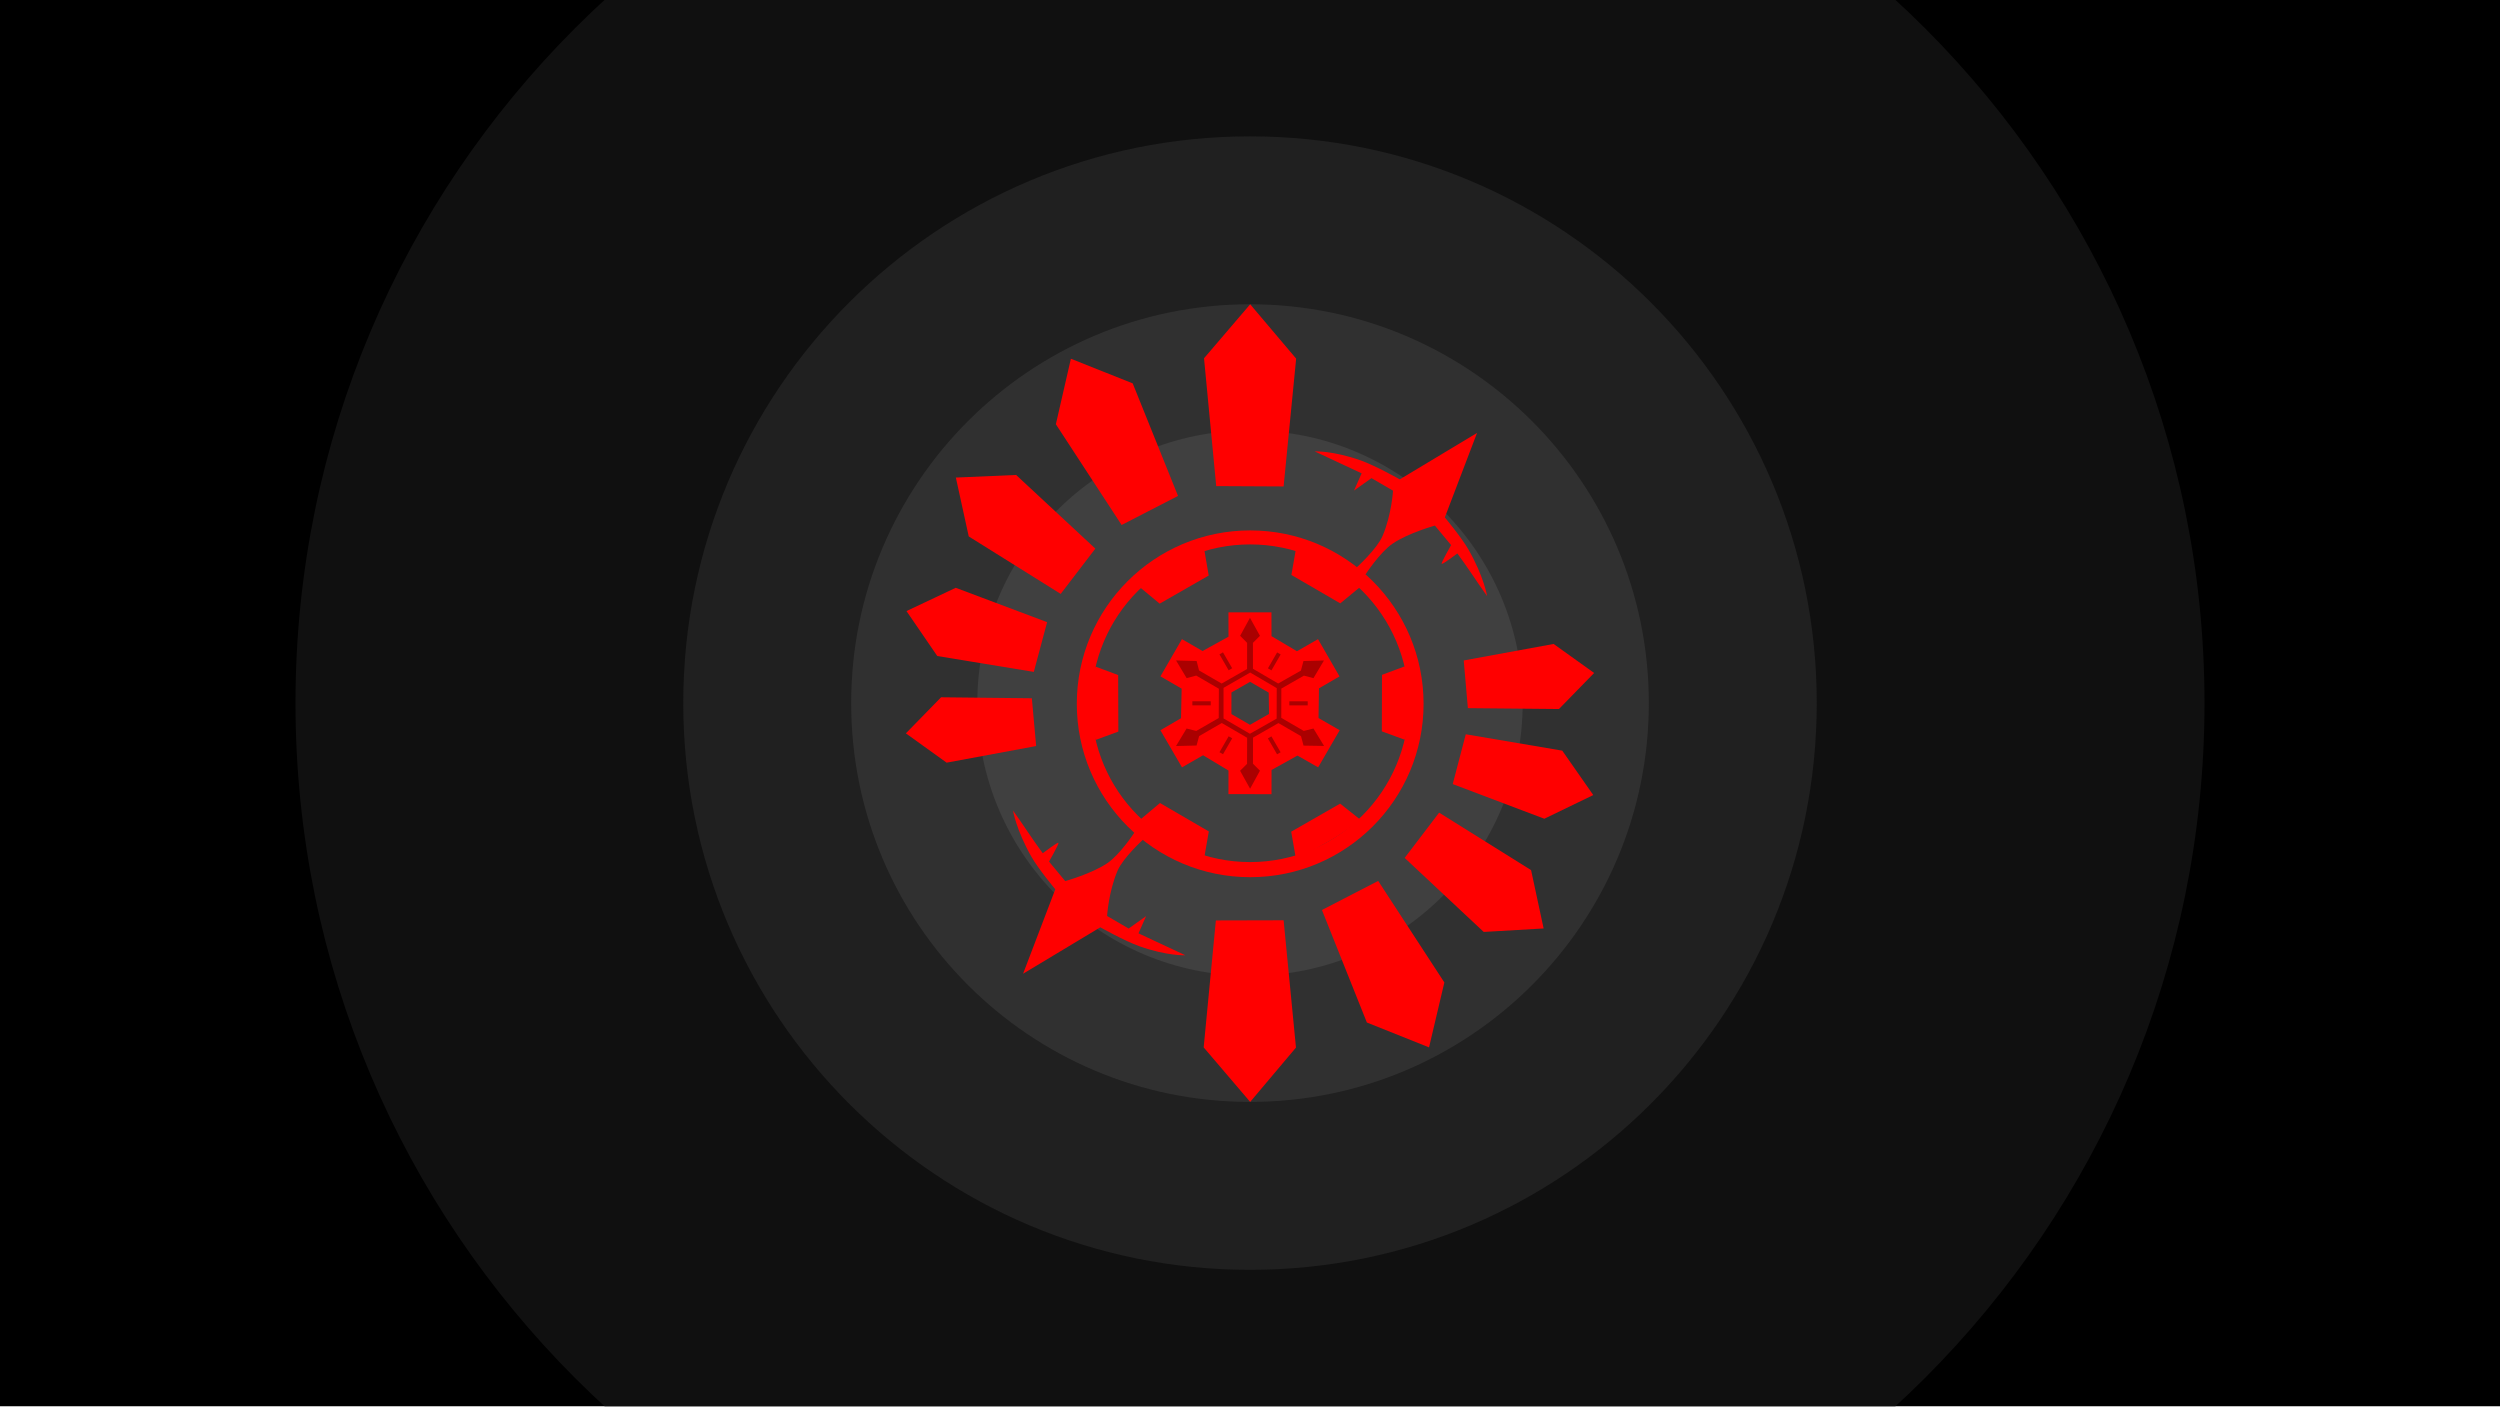
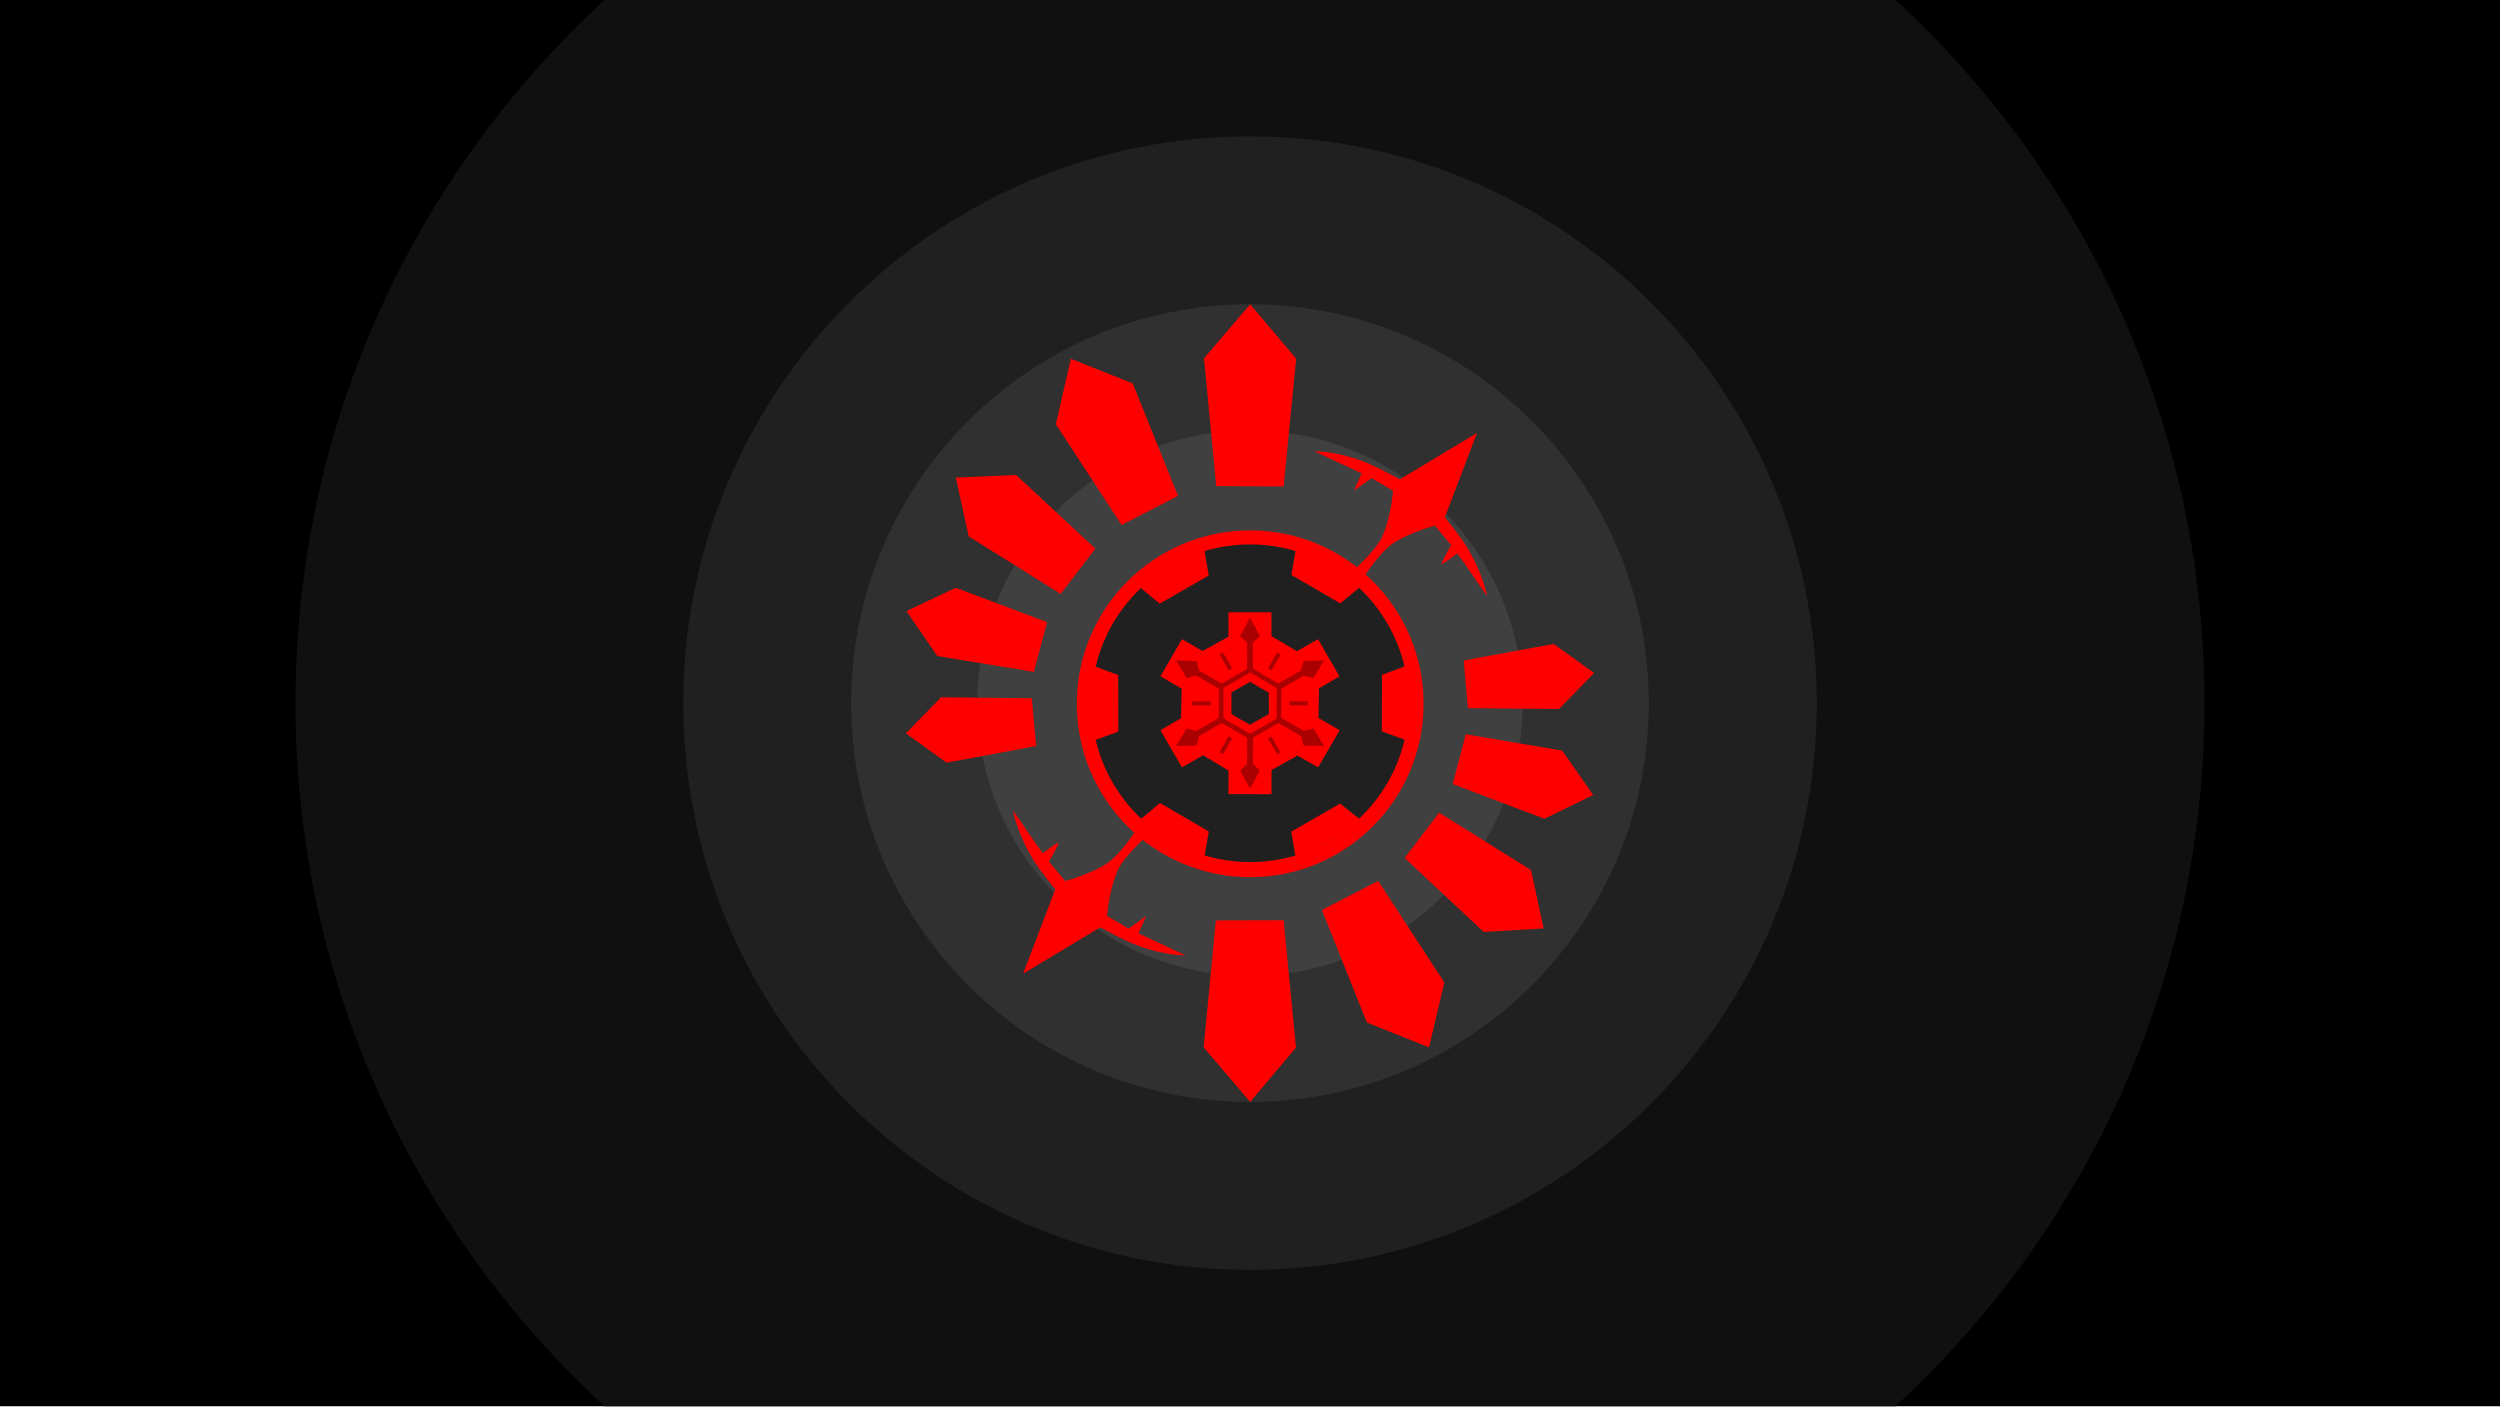
<svg xmlns="http://www.w3.org/2000/svg" width="1920" height="1080" viewBox="0 0 508 285.75" version="1.1" id="svg8">
  <defs id="defs2">
    <clipPath clipPathUnits="userSpaceOnUse" id="clipPath4732">
      <rect style="fill:#ff2a2a;fill-opacity:1;stroke-width:0.265" id="rect4734" width="508" height="285.75" x="0" y="11.25" />
    </clipPath>
    <clipPath clipPathUnits="userSpaceOnUse" id="clipPath855">
      <rect style="fill:#ff0000;fill-opacity:1;stroke-width:1.331" id="rect857" width="508" height="285.75" x="0" y="11.25" />
    </clipPath>
    <clipPath id="clipPath833" clipPathUnits="userSpaceOnUse">
      <path id="path831" d="M 0,500 H 750 V 0 H 0 Z" />
    </clipPath>
    <clipPath id="clipPath1105" clipPathUnits="userSpaceOnUse">
      <path id="path1103" d="M 0,500 H 750 V 0 H 0 Z" />
    </clipPath>
  </defs>
  <g id="layer1" transform="translate(0,-11.24998)">
    <rect id="rect3713" width="508" height="285.76" x="0" y="11.24" style="fill:#000000;fill-opacity:1;stroke-width:0.265" />
    <circle style="fill:#101010;fill-opacity:1;stroke-width:2.356" id="circle851" cx="254" cy="154.12" r="193.955" clip-path="url(#clipPath855)" />
    <circle r="115.161" cy="154.12" cx="254" id="circle849" style="fill:#202020;fill-opacity:1;stroke-width:1.399" />
    <circle style="fill:#303030;fill-opacity:1;stroke-width:0.984" id="circle847" cx="254" cy="154.12" r="81.04" />
    <ellipse style="fill:#404040;fill-opacity:1;stroke-width:0.673" id="circle843" cx="254" cy="154.12" rx="55.408" ry="55.408" />
    <g id="g1502" transform="matrix(0.2330918,0,0,0.2330918,24.95712,28.90707)">
      <path style="display:inline;fill:#ff0000;fill-opacity:1;stroke:none;stroke-width:0.433px;stroke-linecap:butt;stroke-linejoin:miter;stroke-opacity:1" d="m 982.781,189.511 -40.233,47.065 10.628,111.437 58.755,0.304 10.931,-111.437 z" id="path2414" />
      <path style="display:inline;fill:#ff0000;fill-opacity:1;stroke:none;stroke-width:0.433px;stroke-linecap:butt;stroke-linejoin:miter;stroke-opacity:1" d="m 826.484,236.987 -13.097,57.112 57.327,87.816 49.168,-25.336 -39.506,-98.122 z" id="path6247" />
      <path style="display:inline;fill:#ff0000;fill-opacity:1;stroke:none;stroke-width:0.433px;stroke-linecap:butt;stroke-linejoin:miter;stroke-opacity:1" d="m 726.202,340.573 52.53,-2.277 69.079,64.221 -30.213,39.474 -80.162,-50.101 z" id="path6538" />
      <path style="display:inline;fill:#ff0000;fill-opacity:1;stroke:none;stroke-width:0.433px;stroke-linecap:butt;stroke-linejoin:miter;stroke-opacity:1" d="m 683.166,456.956 42.942,-20.29 79.657,29.952 -11.594,43.371 -84.166,-13.849 z" id="path6719" />
      <path style="display:inline;fill:#ff0000;fill-opacity:1;stroke:none;stroke-width:0.433px;stroke-linecap:butt;stroke-linejoin:miter;stroke-opacity:1" d="m 682.63,563.559 30.703,-31.455 79.12,0.859 3.757,41.653 -78.047,14.493 z" id="path6900" />
      <path style="display:inline;fill:#ff0000;fill-opacity:1;stroke:none;stroke-width:0.433px;stroke-linecap:butt;stroke-linejoin:miter;stroke-opacity:1" d="m 1168.945,500.005 78.369,-14.385 35.316,25.298 -30.668,31.427 -79.403,-0.759 z" id="path7192" />
      <path style="display:inline;fill:#ff0000;fill-opacity:1;stroke:none;stroke-width:0.433px;stroke-linecap:butt;stroke-linejoin:miter;stroke-opacity:1" d="m 1170.737,564.359 84.109,14.271 27.024,38.715 -42.662,20.648 -79.858,-30.213 z" id="path7194" />
      <path style="display:inline;fill:#ff0000;fill-opacity:1;stroke:none;stroke-width:0.433px;stroke-linecap:butt;stroke-linejoin:miter;stroke-opacity:1" d="m 1147.508,632.679 80.162,50.101 10.931,50.86 -52.227,3.036 -68.927,-64.524 z" id="path7196" />
      <path style="display:inline;fill:#ff0000;fill-opacity:1;stroke:none;stroke-width:0.433px;stroke-linecap:butt;stroke-linejoin:miter;stroke-opacity:1" d="m 1094.37,692.193 57.692,88.512 -13.36,56.63 -54.2,-21.711 -39.17,-98.077 z" id="path7198" />
      <path style="display:inline;fill:#ff0000;fill-opacity:1;stroke:none;stroke-width:0.433px;stroke-linecap:butt;stroke-linejoin:miter;stroke-opacity:1" d="m 952.872,726.656 59.059,-0.152 10.779,110.982 -39.929,47.368 -40.536,-47.52 z" id="path7200" />
      <ellipse style="display:inline;fill:#ff0000;fill-opacity:1;stroke:none;stroke-width:0.507;stroke-opacity:1" id="path11310" cx="982.792" cy="537.794" ry="151.155" rx="151.155" />
-       <ellipse style="display:inline;fill:#404040;fill-opacity:1;stroke:none;stroke-width:0.584;stroke-opacity:1" id="path15286" cx="982.736" cy="537.309" rx="138.335" ry="138.461" />
+       <ellipse style="display:inline;fill:#202020;fill-opacity:1;stroke:none;stroke-width:0.584;stroke-opacity:1" id="path15286" cx="982.736" cy="537.309" rx="138.335" ry="138.461" />
      <path style="display:inline;fill:#ff0000;fill-opacity:1;stroke:none;stroke-width:0.433px;stroke-linecap:butt;stroke-linejoin:miter;stroke-opacity:1" d="m 784.806,773.114 28.087,-73.634 c 0,0 -14.693,-17.591 -20.842,-28.416 -13.272,-23.364 -16.032,-40.207 -16.032,-40.207 9.114,12.62 16.478,24.445 25.943,37.196 0,0 13.496,-10.28 13.727,-8.993 0.25,1.393 -8.261,16.28 -8.261,16.28 l 14.119,17.004 c 0,0 22.989,-6.351 36.736,-15.645 11.225,-7.589 23.727,-26.903 23.727,-26.903 0,0 3.791,-0.106 5.434,1.282 1.636,1.382 2.062,5.031 2.062,5.031 0,0 -17.508,15.904 -22.319,27.17 -7.91,18.522 -9.141,39.486 -9.141,39.486 l 18.787,10.95 15.244,-10.843 -6.656,15.03 40.902,19.136 c 0,0 -15.944,0.689 -40.091,-7.879 -12.89,-4.574 -34.091,-16.518 -34.091,-16.518 z" id="path7500" />
      <path style="display:inline;fill:#ff0000;fill-opacity:1;stroke:none;stroke-width:0.433px;stroke-linecap:butt;stroke-linejoin:miter;stroke-opacity:1" d="m 1180.558,301.667 -28.087,73.634 c 0,0 14.693,17.591 20.842,28.416 13.272,23.364 16.032,40.207 16.032,40.207 -9.114,-12.62 -16.479,-24.445 -25.943,-37.196 0,0 -13.496,10.28 -13.727,8.993 -0.25,-1.393 8.261,-16.28 8.261,-16.28 l -14.12,-17.004 c 0,0 -22.989,6.351 -36.736,15.645 -11.225,7.589 -23.727,26.903 -23.727,26.903 0,0 -3.791,0.106 -5.434,-1.282 -1.636,-1.382 -2.062,-5.031 -2.062,-5.031 0,0 17.508,-15.904 22.319,-27.17 7.91,-18.522 9.141,-39.486 9.141,-39.486 l -18.787,-10.95 -15.244,10.843 6.656,-15.03 -40.902,-19.136 c 0,0 15.944,-0.689 40.091,7.879 12.89,4.574 34.091,16.518 34.091,16.518 z" id="path7500-0" />
      <path style="display:inline;fill:#ff0000;fill-opacity:1;stroke:none;stroke-width:0.433px;stroke-linecap:butt;stroke-linejoin:miter;stroke-opacity:1" d="m 847.964,505.376 19.737,7.363 0.152,49.266 -19.813,7.287 c 0,0 -6.446,-16.288 -6.412,-32.869 0.031,-15.59 6.336,-31.048 6.336,-31.048 z" id="path16107" />
      <path style="display:inline;fill:#ff0000;fill-opacity:1;stroke:none;stroke-width:0.433px;stroke-linecap:butt;stroke-linejoin:miter;stroke-opacity:1" d="m 1117.441,505.175 -19.737,7.363 -0.152,49.266 19.813,7.287 c 0,0 6.444,-16.288 6.411,-32.869 -0.031,-15.59 -6.335,-31.048 -6.335,-31.048 z" id="path16107-7" />
      <path style="display:inline;fill:#ff0000;fill-opacity:1;stroke:none;stroke-width:0.433px;stroke-linecap:butt;stroke-linejoin:miter;stroke-opacity:1" d="m 1022.511,403.659 -3.787,21.821 42.59,24.765 17.291,-14.266 c 0,0 -11.707,-13.059 -26.084,-21.32 -13.517,-7.768 -30.01,-10.999 -30.01,-10.999 z" id="path16107-7-8" />
      <path style="display:inline;fill:#ff0000;fill-opacity:1;stroke:none;stroke-width:0.433px;stroke-linecap:butt;stroke-linejoin:miter;stroke-opacity:1" d="m 887.207,436.662 16.682,13.828 42.742,-24.502 -3.681,-21.523 c 0,0 -19.303,2.036 -33.343,11.114 -13.091,8.465 -22.4,21.082 -22.4,21.082 z" id="path16107-7-8-4" />
      <path style="display:inline;fill:#ff0000;fill-opacity:1;stroke:none;stroke-width:0.433px;stroke-linecap:butt;stroke-linejoin:miter;stroke-opacity:1" d="m 942.782,671.725 3.947,-22.672 -42.59,-24.765 -17.508,14.729 c 0,0 11.674,11.345 26.051,19.607 13.517,7.768 30.1,13.1 30.1,13.1 z" id="path16107-7-8-4-0" />
      <path style="display:inline;fill:#ff0000;fill-opacity:1;stroke:none;stroke-width:0.432px;stroke-linecap:butt;stroke-linejoin:miter;stroke-opacity:1" d="m 1078.871,638.852 -17.665,-14.031 -42.664,24.457 4.082,23.421 c 0,0 15.556,-7.376 29.873,-15.681 13.461,-7.808 26.374,-18.167 26.374,-18.167 z" id="path16107-7-8-4-0-3" />
      <path style="display:inline;fill:#ff0000;fill-opacity:1;stroke:none;stroke-width:0.433px;stroke-linecap:butt;stroke-linejoin:miter;stroke-opacity:1" d="m 941.246,491.793 22.634,-12.492 -0.038,-21.217 37.5,-0.038 0.038,20.762 22.166,13.171 18.37,-10.552 18.75,32.49 -17.915,10.4 -0.38,25.886 18.446,10.628 -18.788,32.376 -18.029,-10.286 -22.584,12.563 -0.038,21.103 -37.538,-0.038 0.038,-20.572 -22.166,-13.322 -18.37,10.552 -18.826,-32.376 17.991,-10.476 0.531,-25.772 -18.484,-10.703 18.75,-32.452 z" id="path18170" />
      <path style="display:inline;fill:#aa0000;fill-opacity:1;stroke:none;stroke-width:0.433px;stroke-linecap:butt;stroke-linejoin:miter;stroke-opacity:1" d="m 918.165,500.005 17.928,0.483 2.12,8.239 19.7,11.406 22.169,-12.641 0.027,-22.84 -6.066,-6.146 8.562,-15.674 8.696,15.701 -6.119,6.119 0.027,22.598 21.981,12.856 19.834,-11.272 2.201,-8.32 17.875,-0.483 -9.152,15.405 -8.32,-2.201 -19.673,11.272 -0.054,25.55 19.592,11.38 8.454,-2.093 9.259,15.191 -17.901,-0.295 -2.201,-8.239 -19.7,-11.406 -22.142,12.668 -0.054,22.759 6.092,6.092 -8.588,15.701 -8.723,-15.647 6.066,-6.012 0.08,-22.759 -22.115,-12.856 -19.753,11.406 -2.228,8.213 -17.901,0.456 9.206,-15.271 8.427,2.12 19.592,-11.272 0.134,-25.523 -19.753,-11.487 -8.347,2.228 z" id="path36802" />
      <rect style="display:inline;fill:#aa0000;fill-opacity:1;stroke:none;stroke-width:0.433;stroke-opacity:1" id="rect44626" width="3.555" height="16.017" x="580.57" y="906.43" transform="rotate(-30)" ry="0" />
      <rect style="display:inline;fill:#aa0000;fill-opacity:1;stroke:none;stroke-width:0.433;stroke-opacity:1" id="rect44626-0" width="3.555" height="16.017" x="580.504" y="990.971" transform="rotate(-30)" ry="0" />
      <rect style="display:inline;fill:#aa0000;fill-opacity:1;stroke:none;stroke-width:0.433;stroke-opacity:1" id="rect44626-0-7" width="3.555" height="16.017" x="-539.169" y="1016.92" transform="rotate(-90)" ry="0" />
      <rect style="display:inline;fill:#aa0000;fill-opacity:1;stroke:none;stroke-width:0.433;stroke-opacity:1" id="rect44626-0-7-2" width="3.555" height="16.017" x="-539.15" y="932.377" transform="rotate(-90)" ry="0" />
      <rect style="display:inline;fill:#aa0000;fill-opacity:1;stroke:none;stroke-width:0.433;stroke-opacity:1" id="rect44626-3" width="3.555" height="16.017" x="1117.957" y="-76.189" transform="rotate(30)" ry="0" />
      <rect style="display:inline;fill:#aa0000;fill-opacity:1;stroke:none;stroke-width:0.433;stroke-opacity:1" id="rect44626-3-2" width="3.555" height="16.017" x="1117.933" y="8.258" transform="rotate(30)" ry="0" />
      <path style="display:inline;fill:#ff0000;fill-opacity:1;stroke:none;stroke-width:0.433px;stroke-linecap:butt;stroke-linejoin:miter;stroke-opacity:1" d="m 959.553,523.898 23.229,-13.36 23.153,13.588 -0.076,26.569 -23.305,13.209 -23.001,-13.36 z" id="path45388" />
-       <path style="display:inline;fill:#404040;fill-opacity:1;stroke:none;stroke-width:0.433px;stroke-linecap:butt;stroke-linejoin:miter;stroke-opacity:1" d="m 966.46,527.89 16.246,-9.266 16.241,9.44 0.268,18.563 -16.617,9.48 -16.174,-9.373 z" id="path48075" />
+       <path style="display:inline;fill:#202020;fill-opacity:1;stroke:none;stroke-width:0.433px;stroke-linecap:butt;stroke-linejoin:miter;stroke-opacity:1" d="m 966.46,527.89 16.246,-9.266 16.241,9.44 0.268,18.563 -16.617,9.48 -16.174,-9.373 z" id="path48075" />
    </g>
  </g>
</svg>
